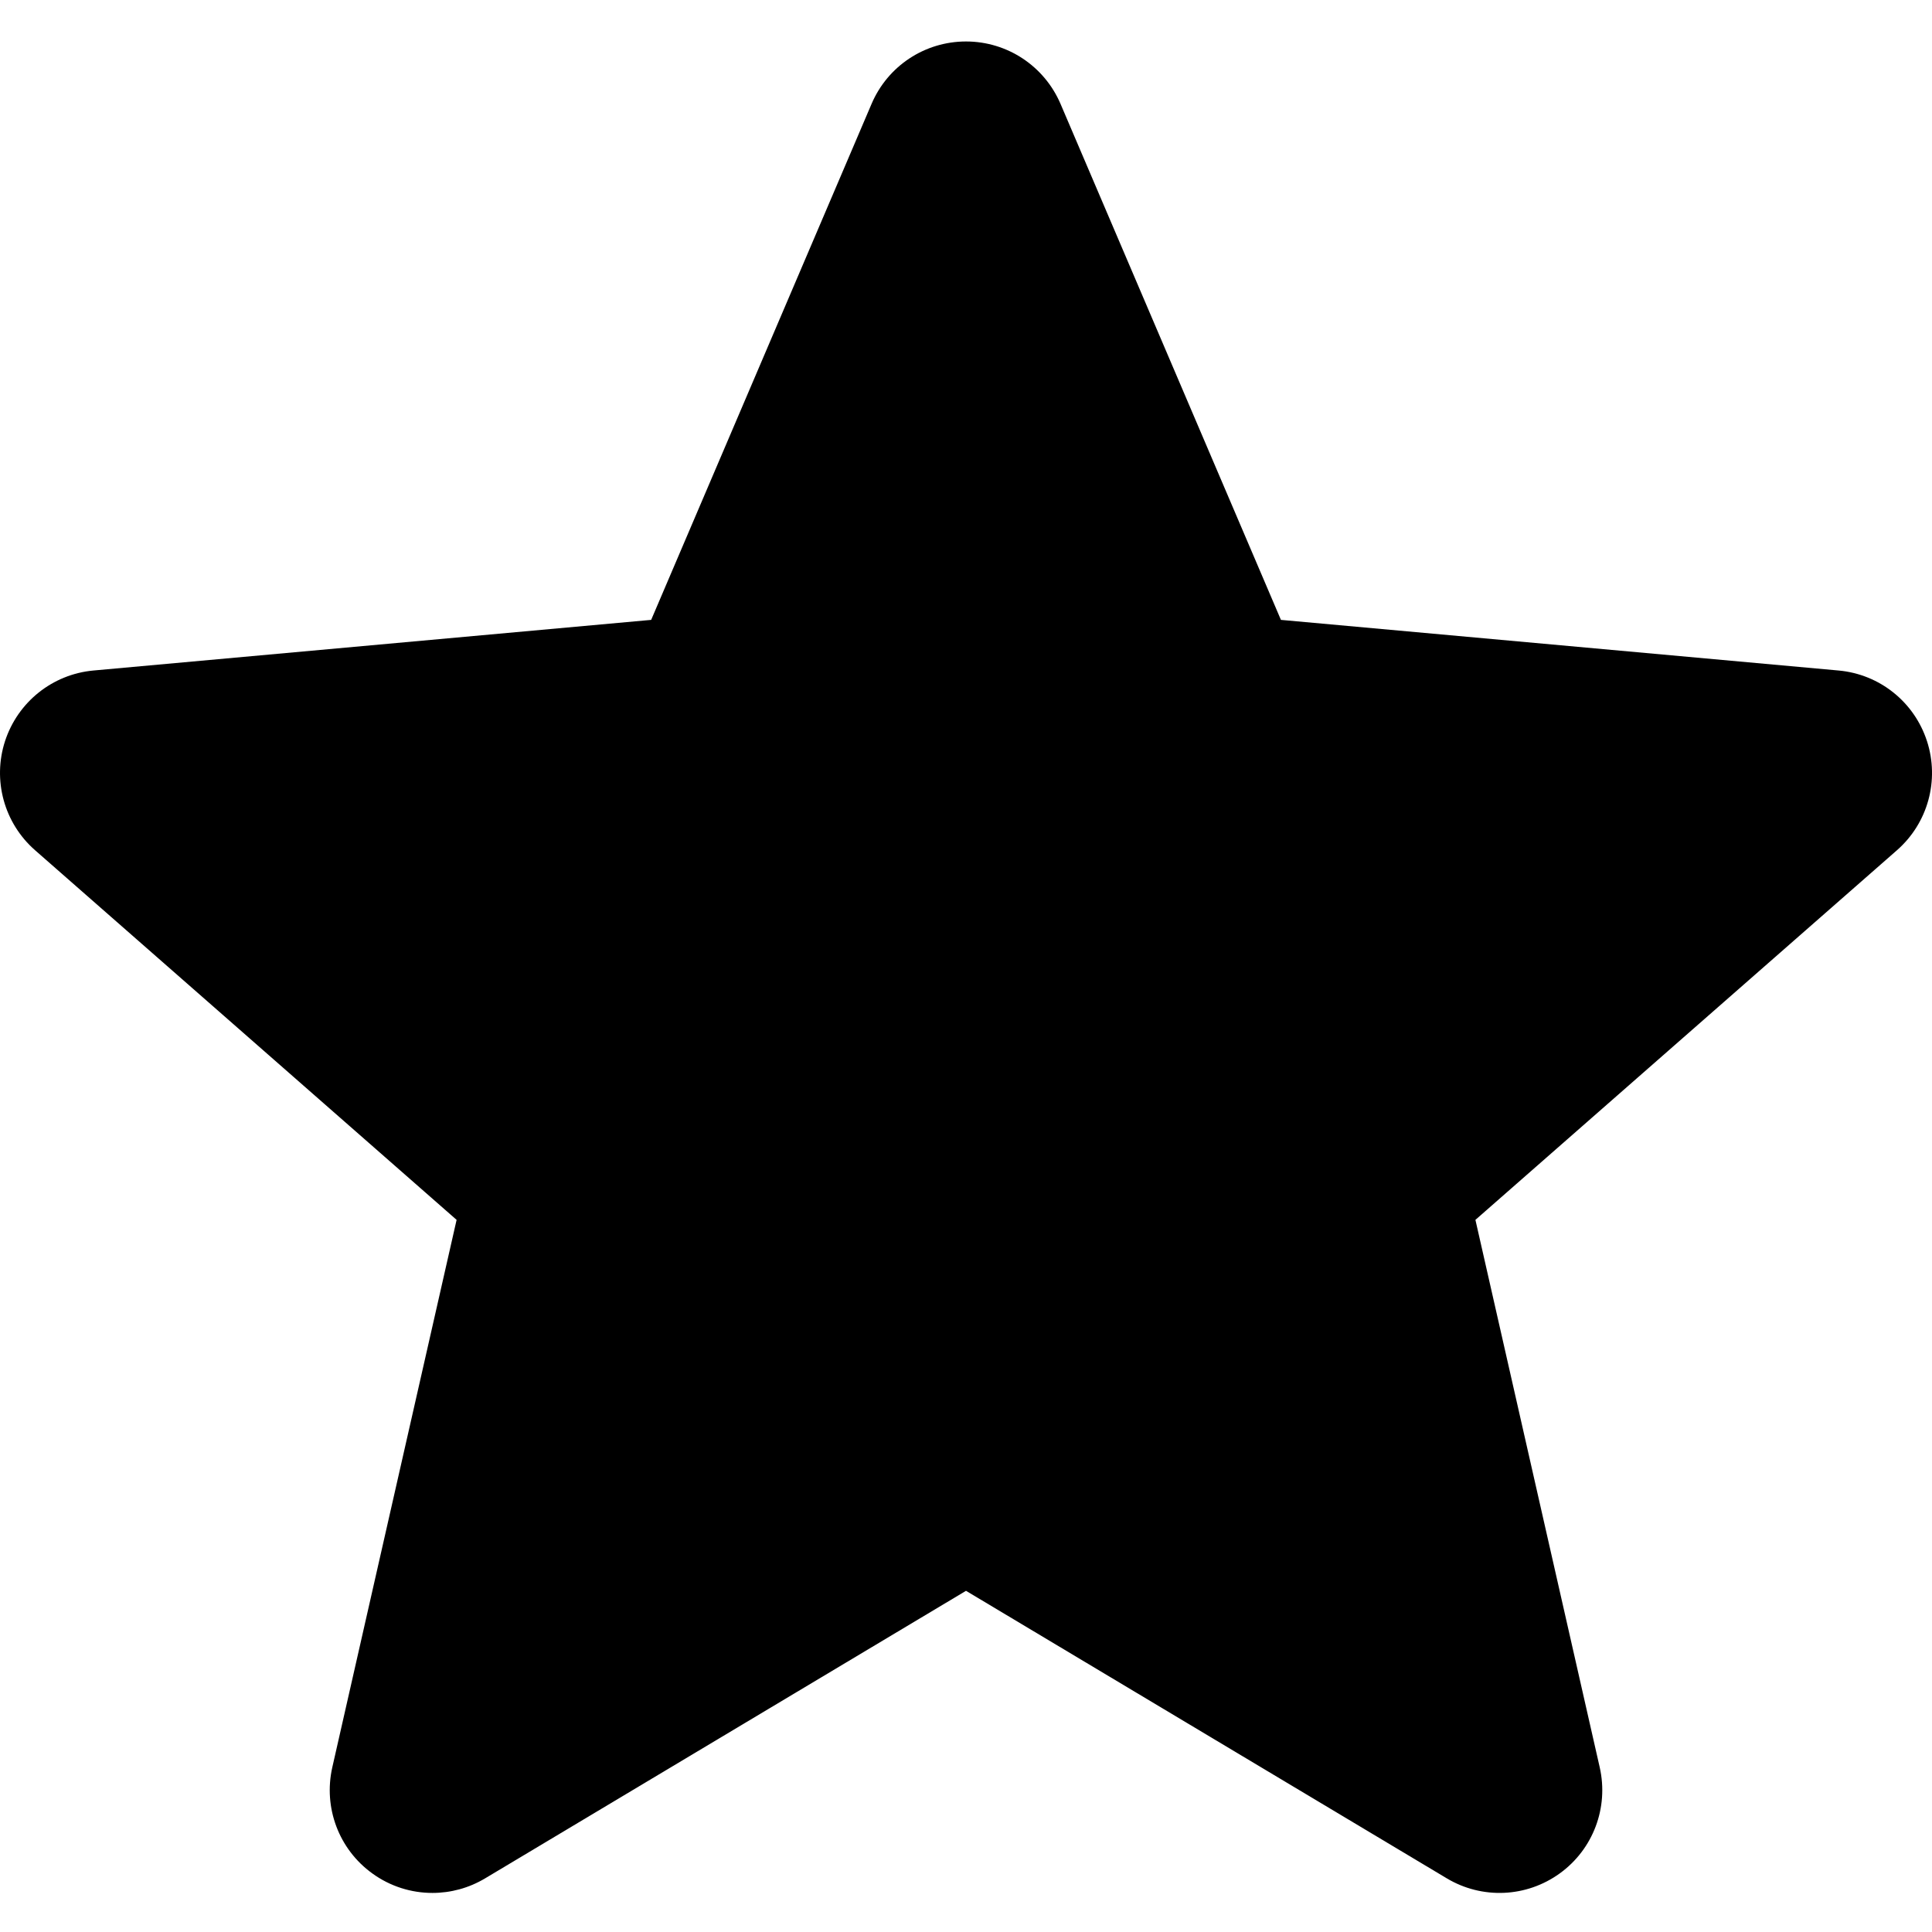
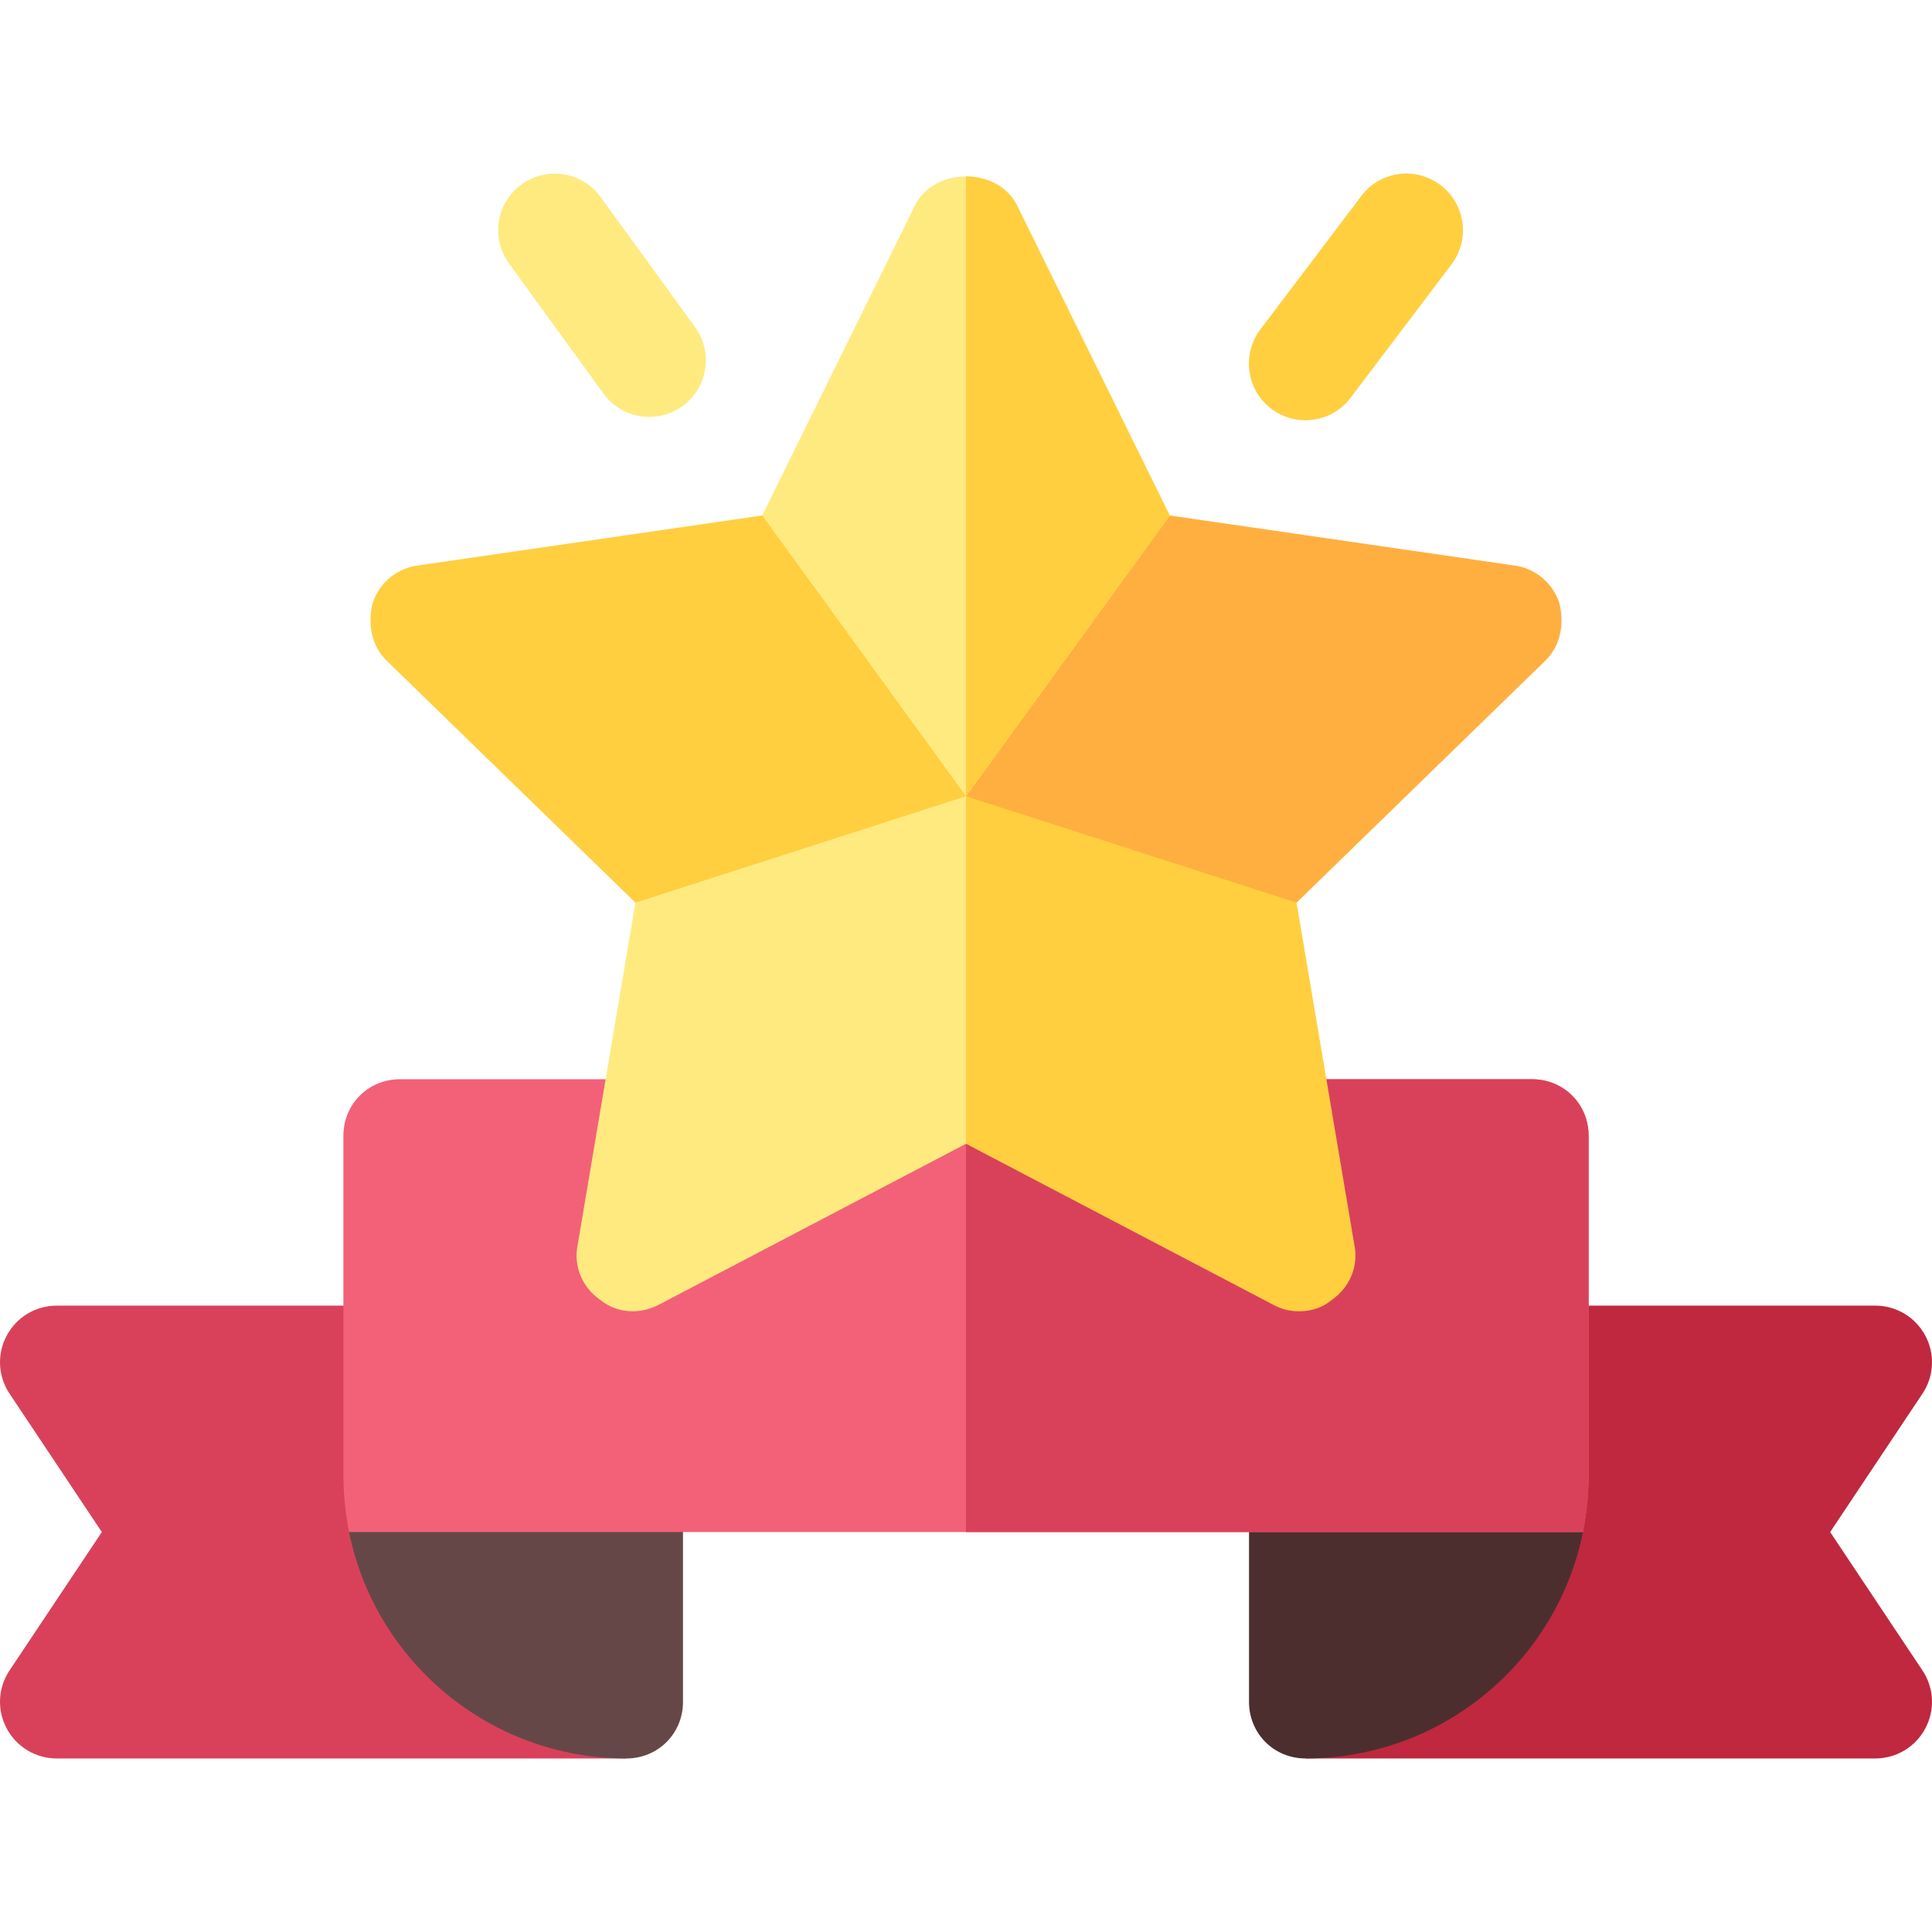
- <svg xmlns="http://www.w3.org/2000/svg" height="511pt" viewBox="0 -10 511.991 511" width="511pt">
-   <path d="m510.652 185.883c-3.371-10.367-12.566-17.707-23.402-18.688l-147.797-13.418-58.41-136.75c-4.312-10.047-14.125-16.531-25.047-16.531s-20.738 6.484-25.023 16.531l-58.41 136.75-147.82 13.418c-10.836 1-20.012 8.34-23.402 18.688-3.371 10.367-.258 21.738 7.938 28.926l111.723 97.965-32.941 145.086c-2.41 10.668 1.73 21.699 10.582 28.098 4.758 3.457 10.348 5.184 15.957 5.184 4.82 0 9.645-1.281 13.953-3.859l127.445-76.203 127.422 76.203c9.348 5.586 21.102 5.074 29.934-1.324 8.852-6.398 12.992-17.43 10.582-28.098l-32.941-145.086 111.723-97.965c8.191-7.188 11.309-18.535 7.938-28.926zm-252.203 223.723" />
+ <svg xmlns="http://www.w3.org/2000/svg" id="Capa_1" enable-background="new 0 0 512 512" height="512" viewBox="0 0 512 512" width="512">
+   <g>
+     <g>
+       <g>
+         <g>
+           <g>
+             <path d="m496.994 466.009h-150.994v-30l45-45v-30c0-8.291 6.709-15 15-15h90.994c5.537 0 10.605 3.047 13.213 7.925 2.637 4.878 2.344 10.796-.732 15.396l-24.463 36.68 24.463 36.68c3.076 4.6 3.369 10.518.732 15.396-2.608 4.876-7.676 7.923-13.213 7.923z" fill="#bf283f" />
+           </g>
+         </g>
+       </g>
+     </g>
+     <g>
+       <path d="m166 466.009h-150.994c-5.537 0-10.605-3.047-13.213-7.925-2.637-4.878-2.344-10.796.732-15.396l24.463-36.68-24.463-36.68c-3.076-4.6-3.369-10.518-.732-15.396 2.607-4.878 7.676-7.925 13.213-7.925h90.994c8.291 0 15 6.709 15 15v30l45 45z" fill="#d9415a" />
+     </g>
+     <g>
+       <path d="m406 376.009h-60c-8.401 0-15 6.599-15 15v60c0 8.399 6.599 15 15 15 36.301 0 66.599-25.8 73.5-60z" fill="#4d2e2e" />
+     </g>
+     <g>
+       <path d="m166 376.009h-60l-13.5 30c6.901 34.2 37.2 60 73.5 60 8.401 0 15-6.601 15-15v-60c0-8.401-6.599-15-15-15z" fill="#664747" />
+     </g>
+     <g>
+       <path d="m406 286.009h-67.2c-10.239 0-16.387 9.537-14.7 17.399l.3 1.501-61.501-32.1c-4.199-2.401-9.6-2.401-13.799 0l-61.501 32.1.3-1.501c1.698-7.913-4.527-17.399-14.7-17.399h-67.199c-8.401 0-15 6.599-15 15v90c0 5.099.601 10.199 1.5 15h327c.899-4.801 1.5-9.901 1.5-15v-90c0-8.401-6.599-15-15-15z" fill="#f26178" />
+     </g>
+     <path d="m419.5 406.009c.899-4.801 1.5-9.901 1.5-15v-90c0-8.401-6.599-15-15-15h-67.2c-10.239 0-16.386 9.536-14.7 17.399l.3 1.501-61.501-32.1c-2.098-1.201-4.501-1.8-6.899-1.8v135z" fill="#d9415a" />
+     <path d="m256 211.009-51.603 46.612-35.997-18.412-65.7-63.9c-4.2-3.9-5.4-9.901-3.9-15.601 1.8-5.4 6.599-9.3 12.299-9.901l90.901-13.2 53.227-.199z" fill="#ffcf40" />
+     <path d="m409.3 175.309-65.7 63.9-41.006 16.799-46.594-44.999-.773-74.6 54.773.199 90.901 13.2c5.7.601 10.499 4.501 12.299 9.901 1.499 5.699.3 11.7-3.9 15.6z" fill="#ffaf40" />
+     <g id="Jackpot_1_">
+       <g>
+         <path d="m358.9 329.808c1.199 5.7-1.199 11.4-6 14.702-3.747 3.278-10.431 4.151-15.599 1.199l-81.301-42.6v-92.1l87.599 28.2z" fill="#ffcf40" />
+         <path d="m256 211.009v92.1l-81.301 42.599c-5.099 2.699-11.1 2.401-15.599-1.199-4.801-3.301-7.2-9.001-6-14.702l15.3-90.599z" fill="#ffea80" />
+       </g>
+       <g>
+         <path d="m159.936 104.31-25.049-34.482c-4.863-6.709-3.398-16.084 3.311-20.947 6.68-4.834 16.084-3.428 20.947 3.311l25.049 34.482c4.863 6.709 3.398 16.084-3.311 20.947-6.737 4.886-16.103 3.375-20.947-3.311z" fill="#ffea80" />
+       </g>
+       <g>
+         <path d="m336.918 108.338c-6.592-4.995-7.91-14.399-2.93-21.006l26.748-35.361c4.98-6.65 14.385-7.939 21.006-2.93 6.592 4.995 7.91 14.399 2.93 21.006l-26.748 35.361c-4.956 6.617-14.373 7.922-21.006 2.93z" fill="#ffcf40" />
+       </g>
+     </g>
+     <path d="m310 136.608-54 74.401-54-74.401 40.499-82.2c5.099-10.199 21.901-10.199 27.001 0z" fill="#ffea80" />
+     <path d="m310 136.608-40.499-82.2c-2.55-5.099-8.025-7.649-13.5-7.649v164.25z" fill="#ffcf40" />
+   </g>
</svg>
